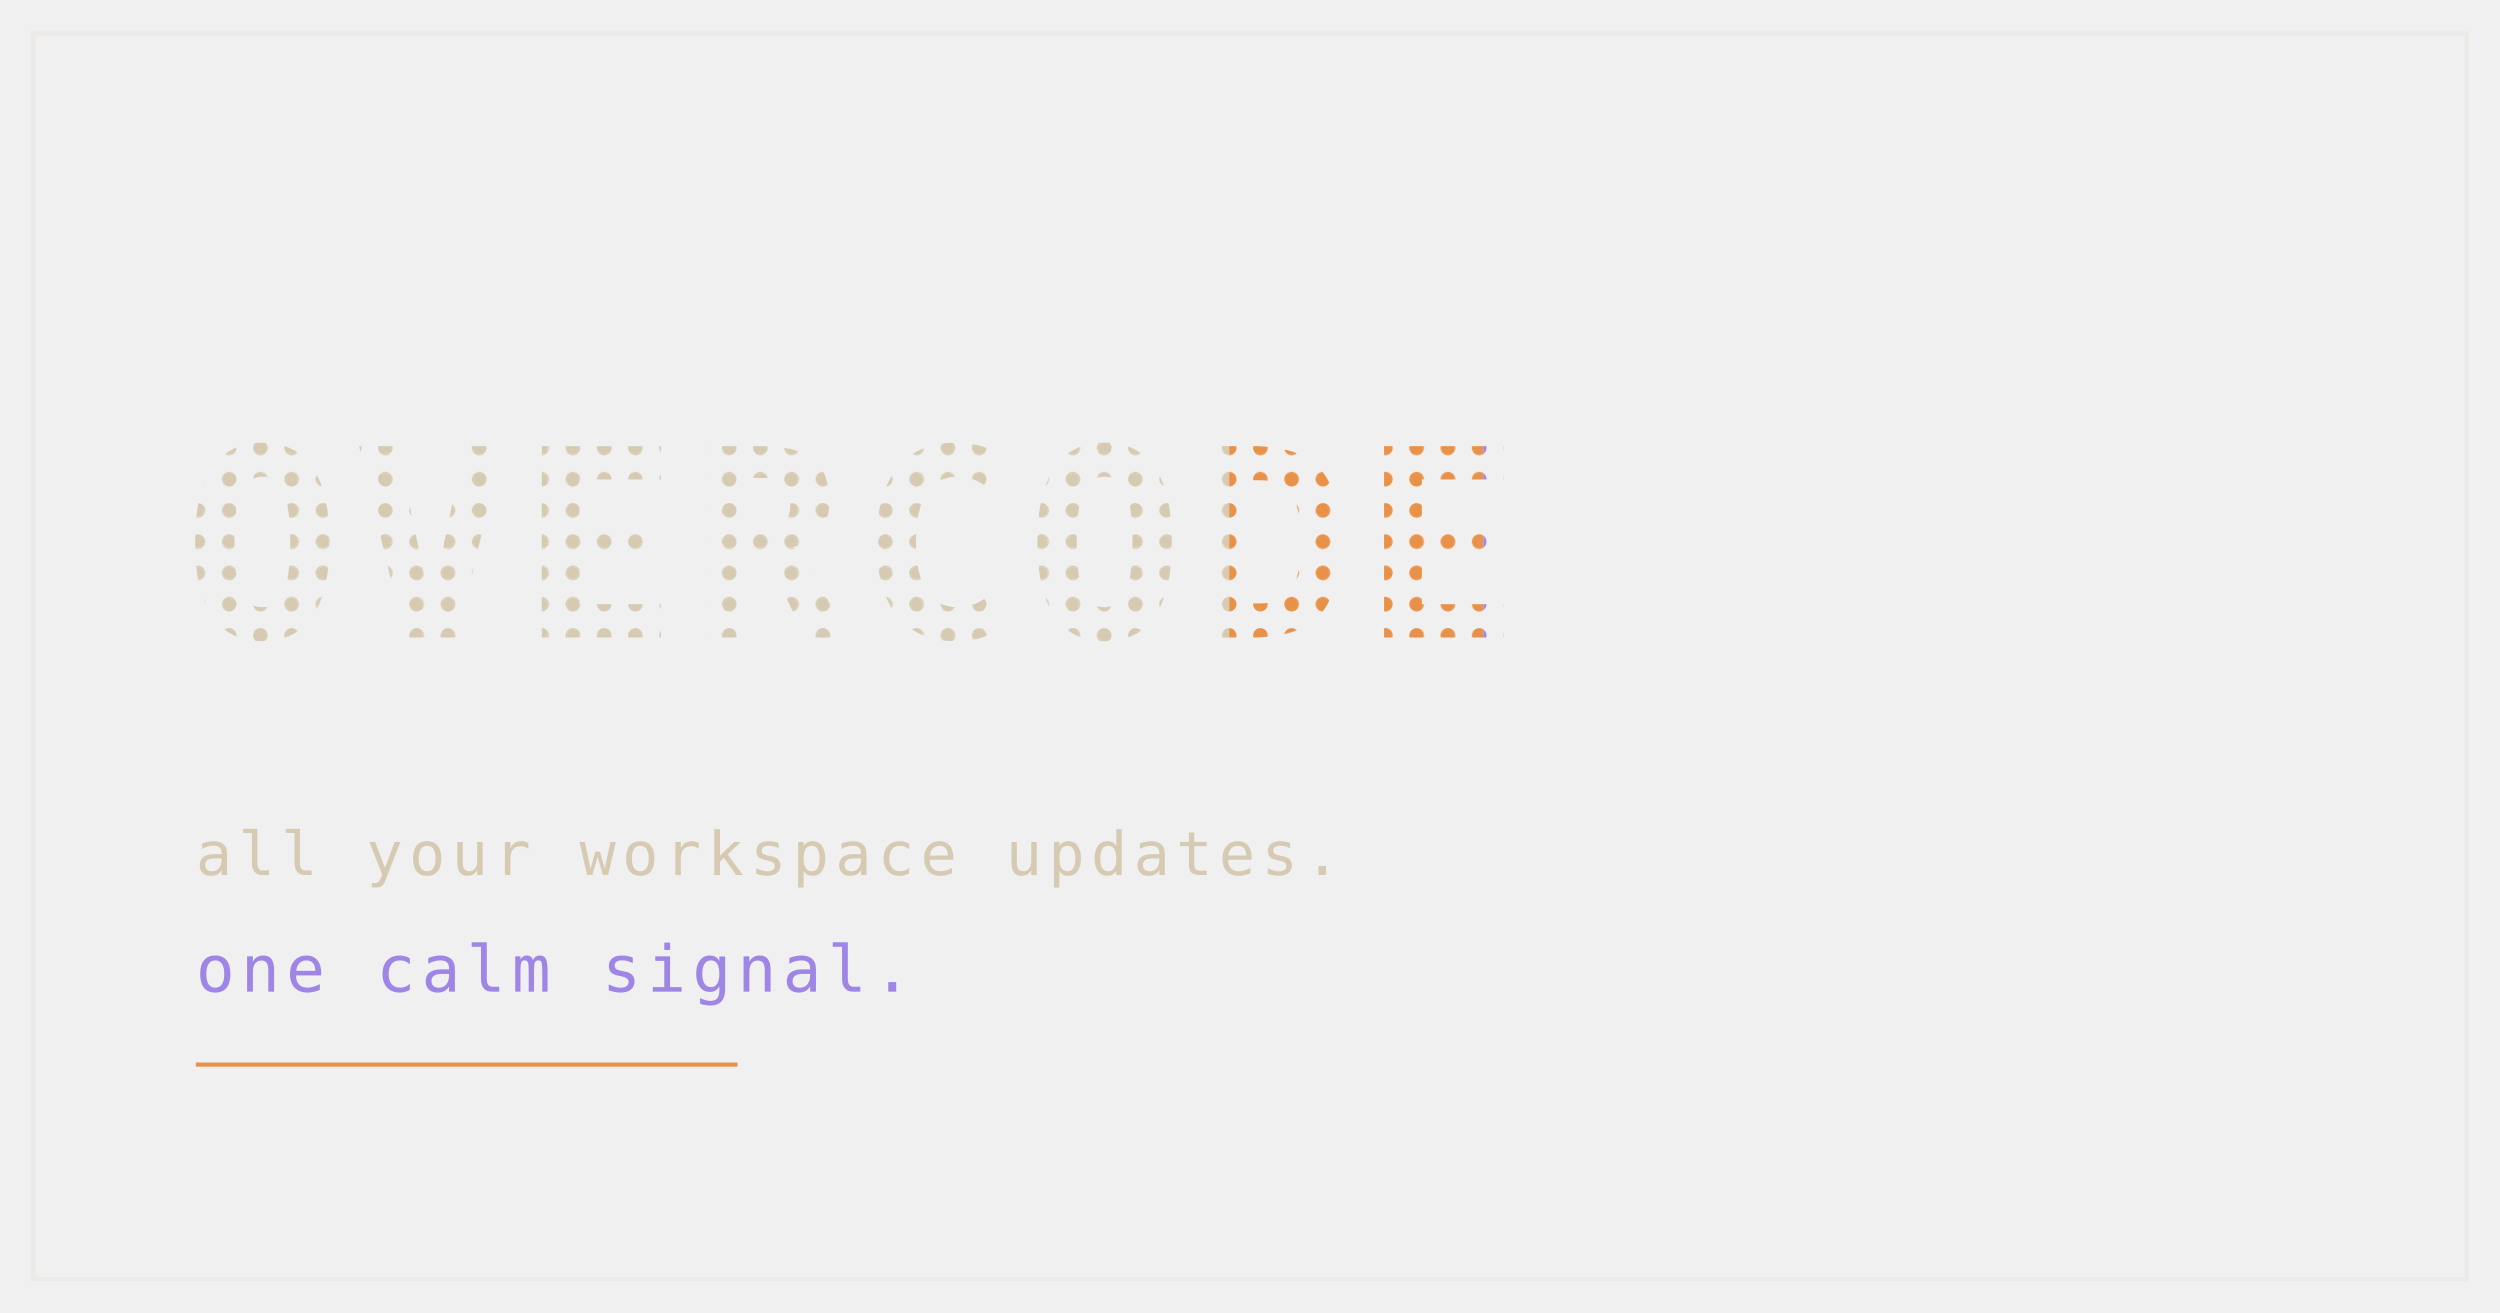
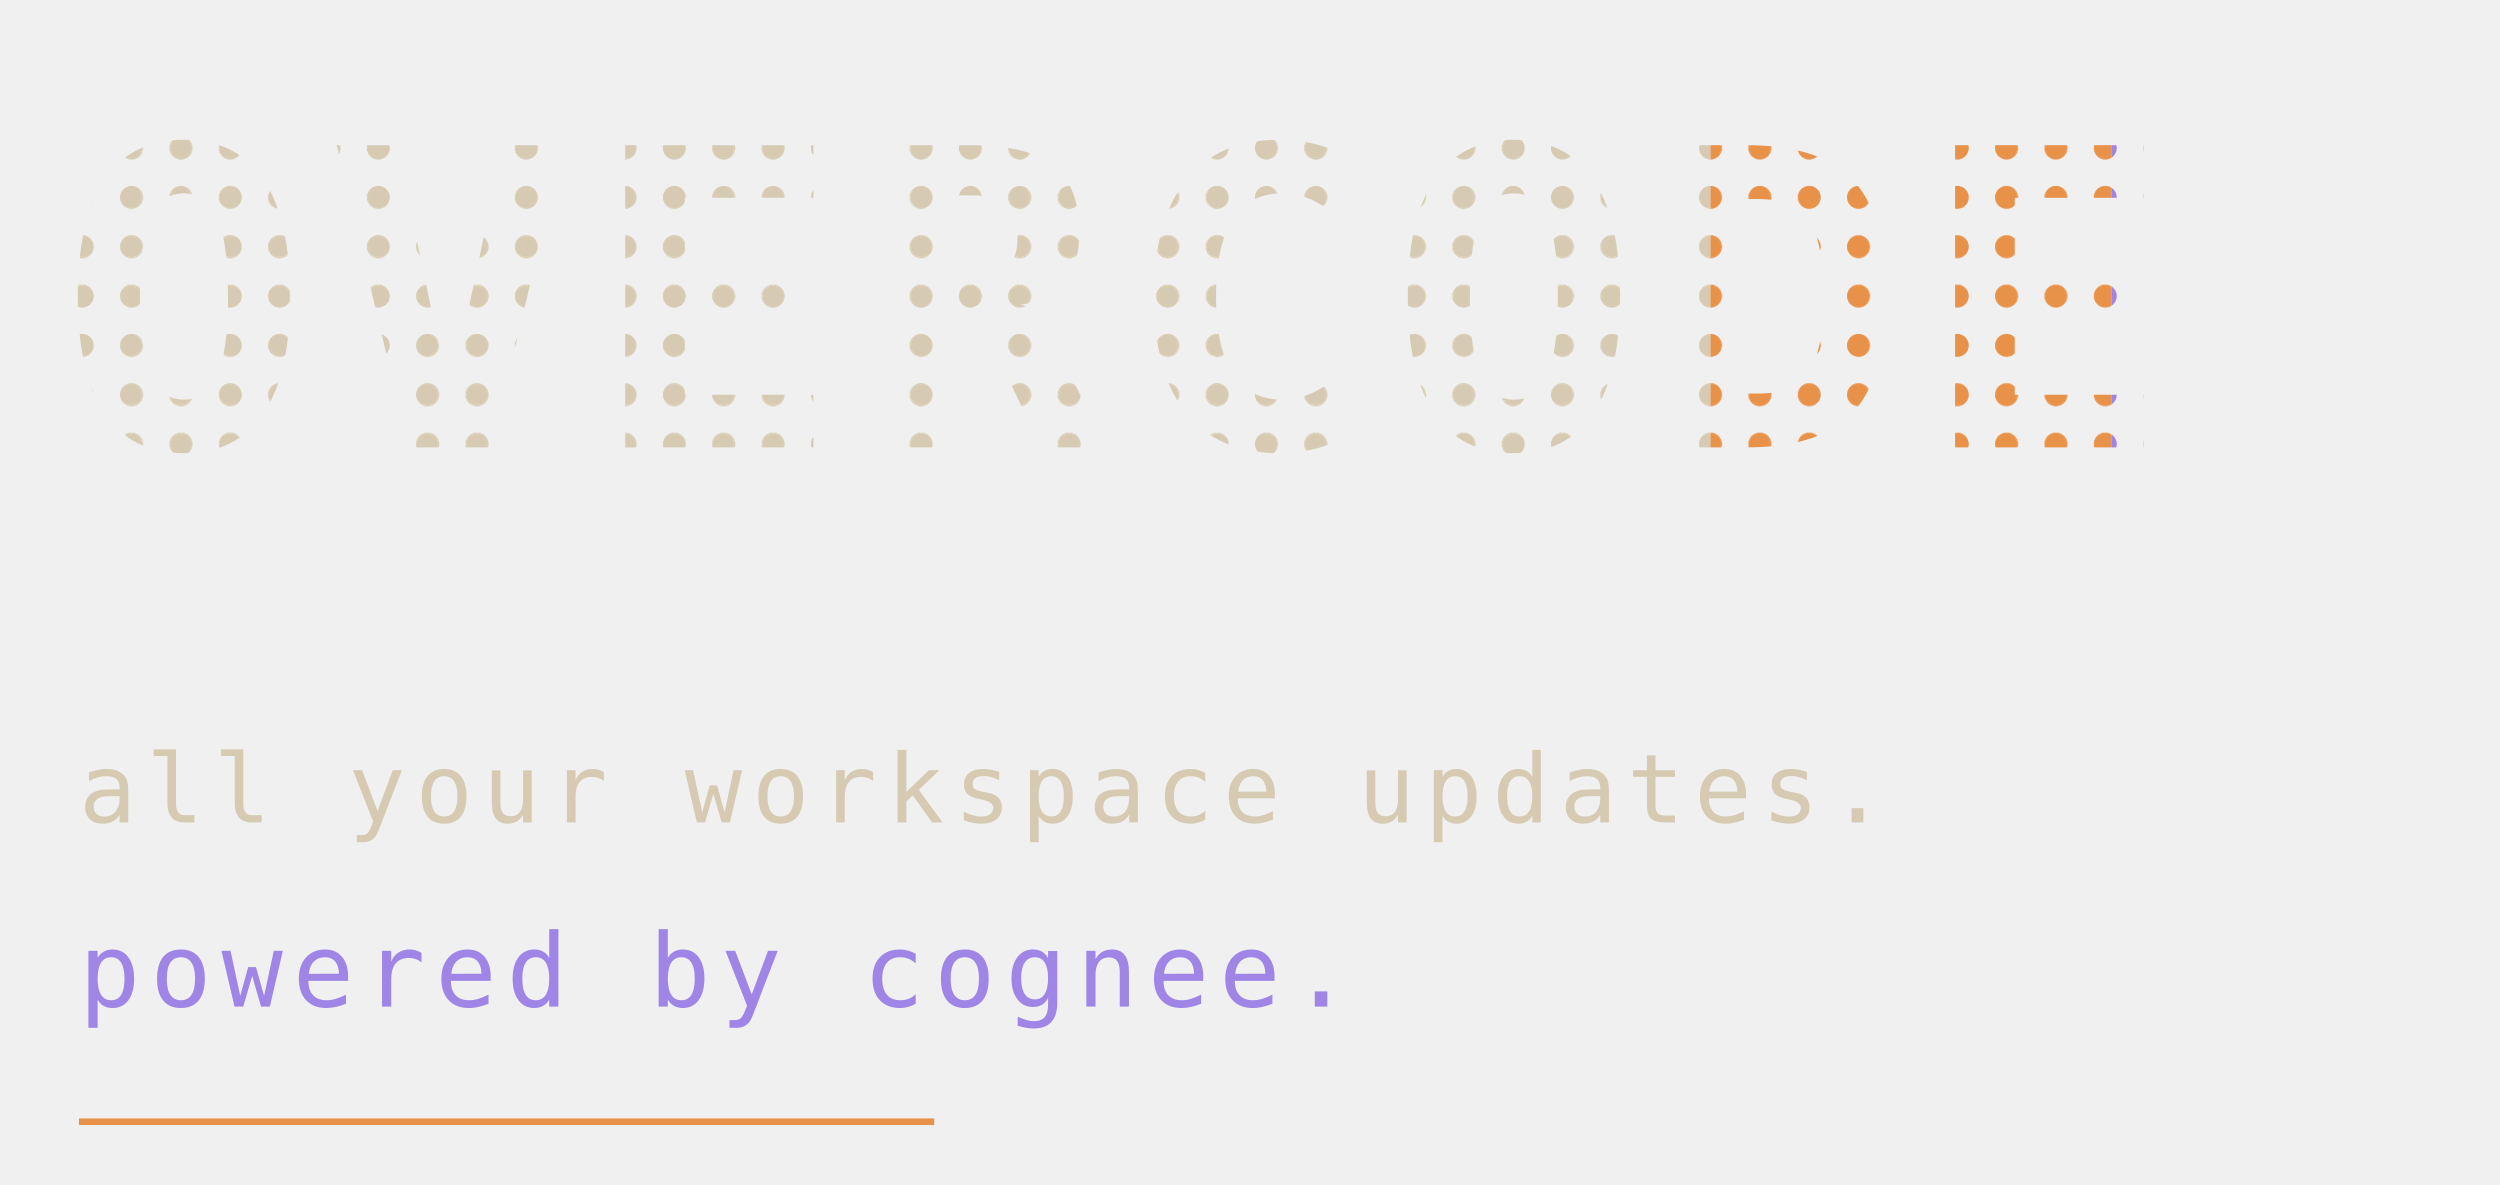
- <svg xmlns="http://www.w3.org/2000/svg" viewBox="0 0 1200 630" role="img" aria-label="Overcode banner, dark theme, transparent background">
+ <svg xmlns="http://www.w3.org/2000/svg" viewBox="70 170 760 360" role="img" aria-label="Overcode banner, dark theme, transparent background">
  <defs>
    <pattern id="dot-cream" width="15" height="15" patternUnits="userSpaceOnUse">
      <circle cx="5" cy="5" r="3.5" fill="#d6cbb2" />
    </pattern>
    <pattern id="dot-amber" width="15" height="15" patternUnits="userSpaceOnUse">
      <circle cx="5" cy="5" r="3.5" fill="#e89149" />
    </pattern>
    <pattern id="dot-violet" width="15" height="15" patternUnits="userSpaceOnUse">
      <circle cx="5" cy="5" r="3.5" fill="#9e85e6" />
    </pattern>
    <pattern id="dot-blue" width="15" height="15" patternUnits="userSpaceOnUse">
      <circle cx="5" cy="5" r="3.5" fill="#7b96e6" />
    </pattern>
    <mask id="word-mask">
      <rect width="1200" height="630" fill="#000" />
      <text x="88" y="306" fill="#fff" font-family="JetBrains Mono, Fira Code, Cascadia Code, monospace" font-size="126" font-weight="600" letter-spacing="5">OVERCODE</text>
    </mask>
  </defs>
  <rect x="16" y="16" width="1168" height="598" fill="none" stroke="#d6cbb2" stroke-opacity=".16" stroke-width="2" />
  <g mask="url(#word-mask)">
    <rect x="78" y="188" width="512" height="142" fill="url(#dot-cream)" />
    <rect x="590" y="188" width="122" height="142" fill="url(#dot-amber)" />
    <rect x="712" y="188" width="170" height="142" fill="url(#dot-violet)" />
    <rect x="882" y="188" width="222" height="142" fill="url(#dot-blue)" />
  </g>
  <g font-family="JetBrains Mono, Fira Code, Cascadia Code, monospace" font-weight="400" letter-spacing="3">
    <text x="94" y="420" fill="#d6cbb2" font-size="29">all your workspace updates.</text>
-     <text x="94" y="476" fill="#9e85e6" font-size="31">one calm signal.</text>
+     <text x="94" y="476" fill="#9e85e6" font-size="31">powered by cognee.</text>
  </g>
  <rect x="94" y="510" width="260" height="2" fill="#e89149" />
</svg>
